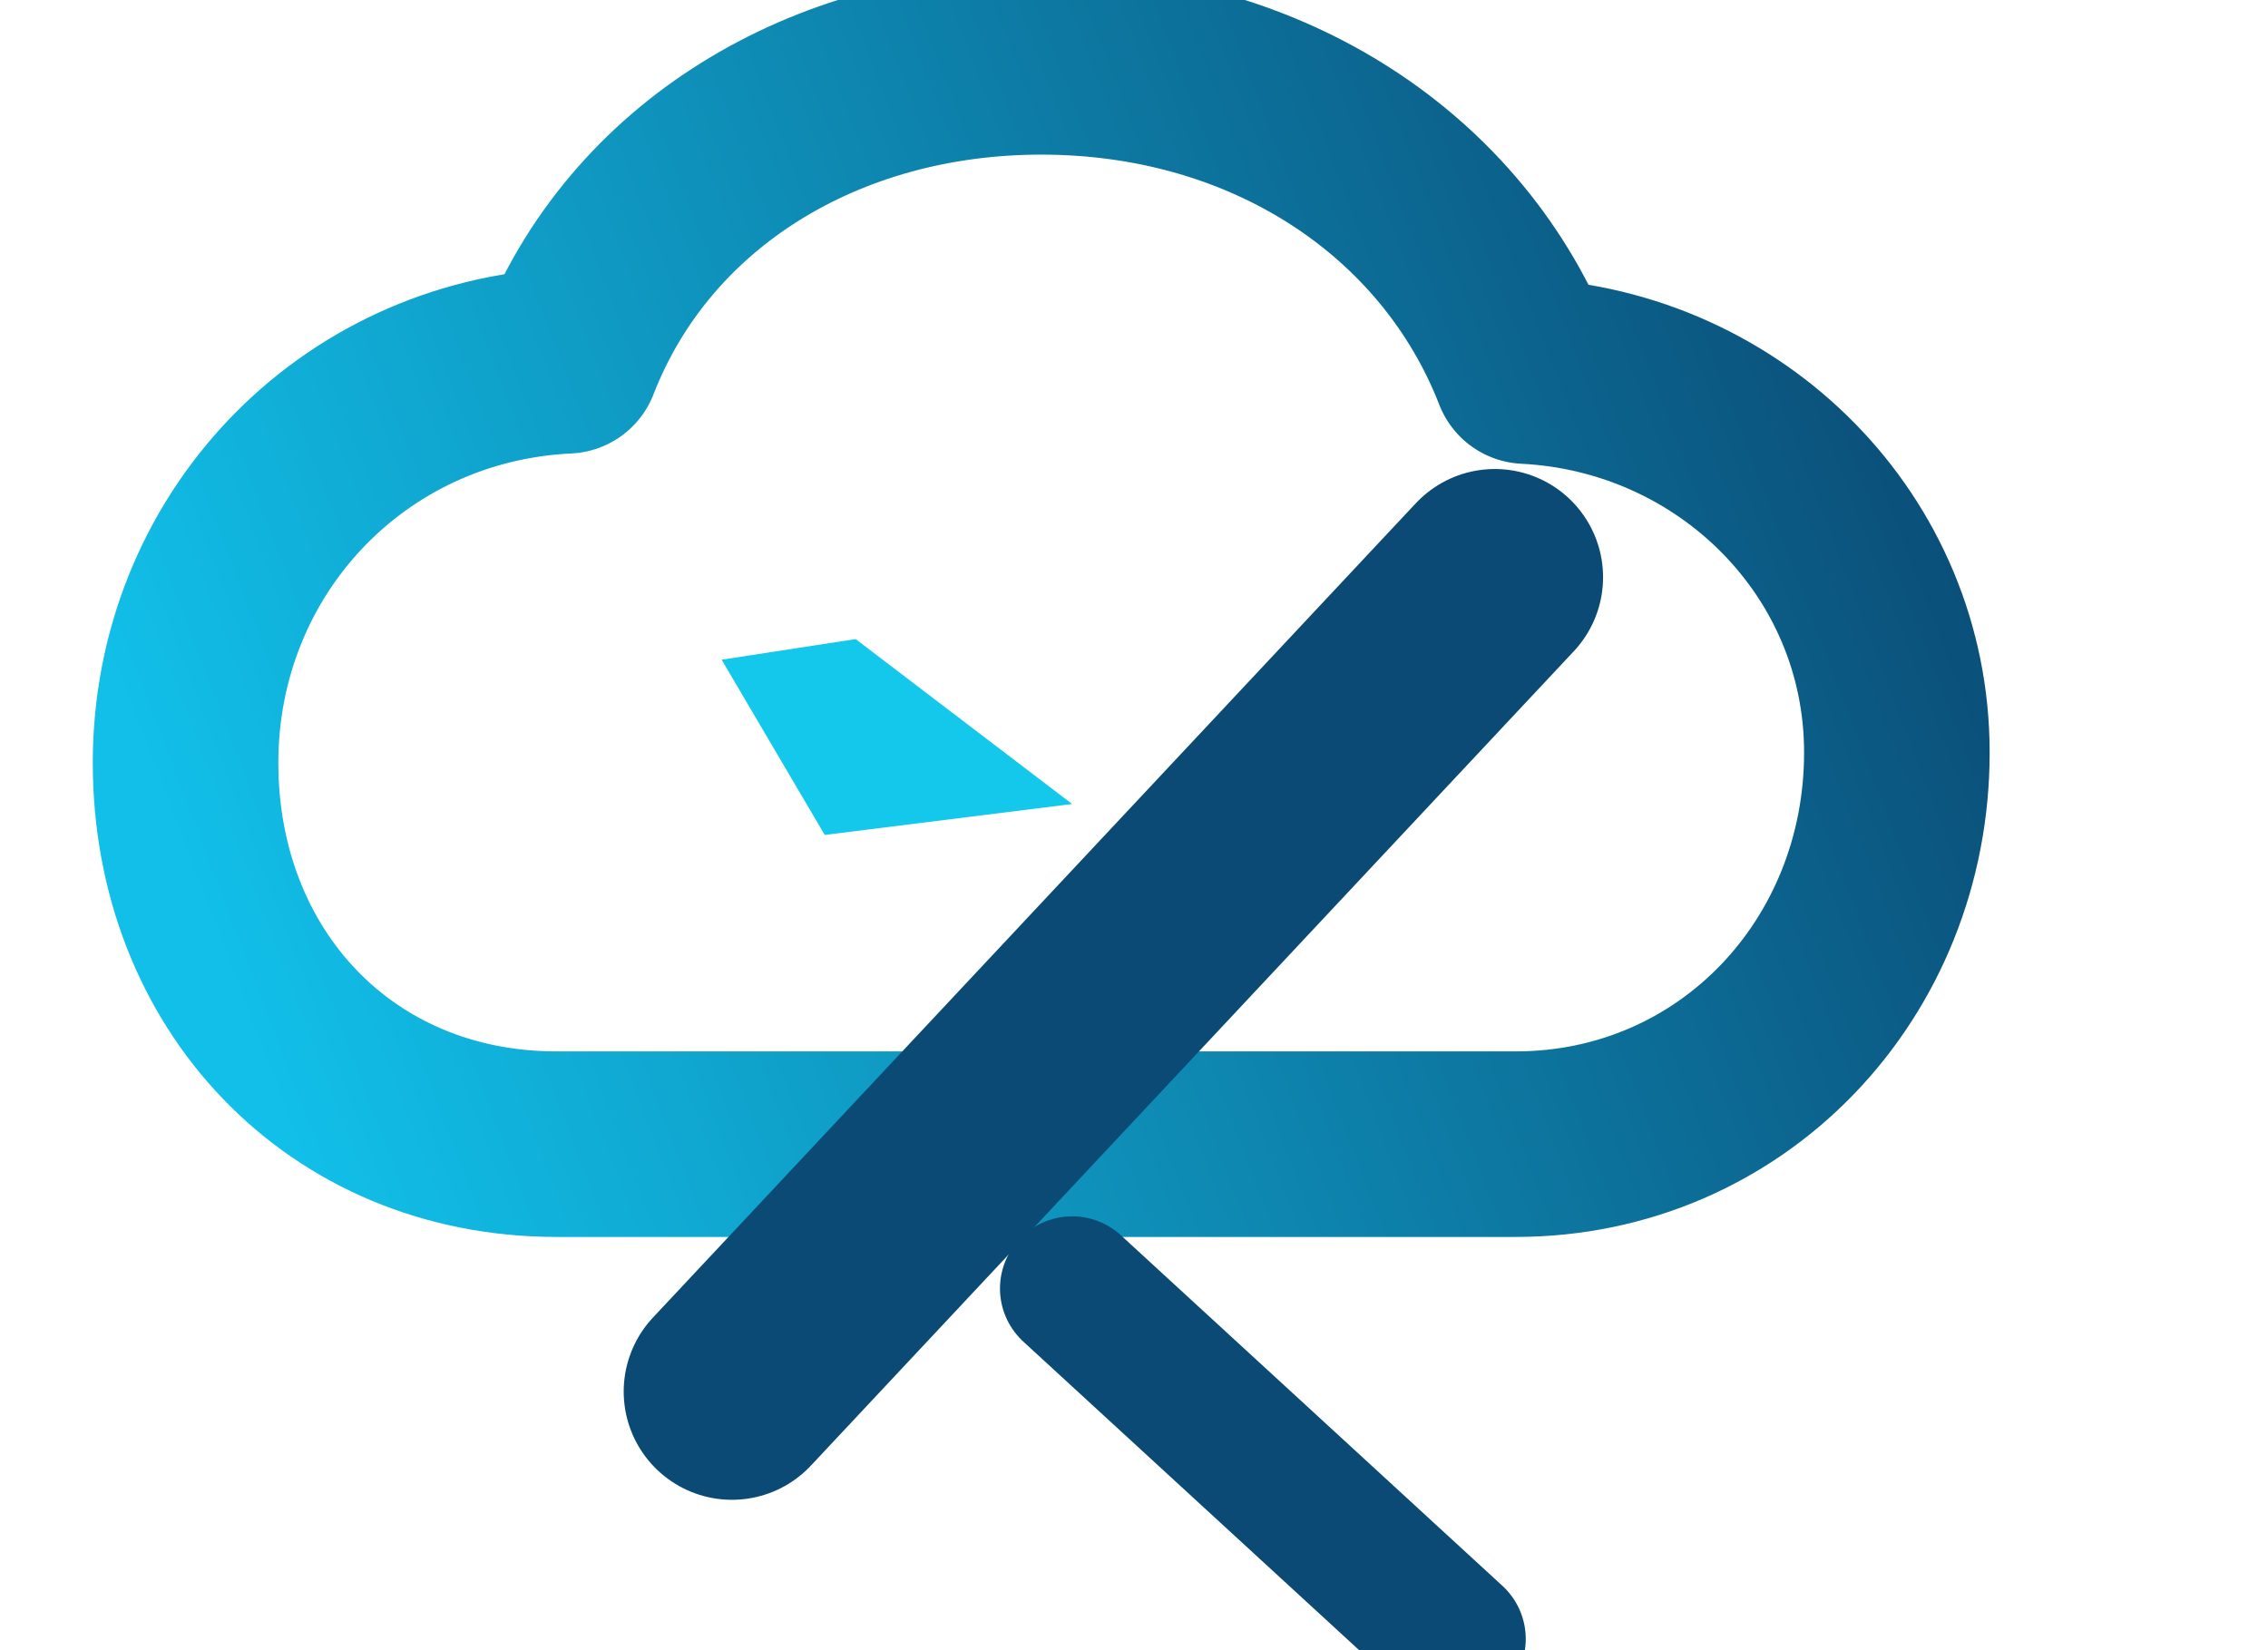
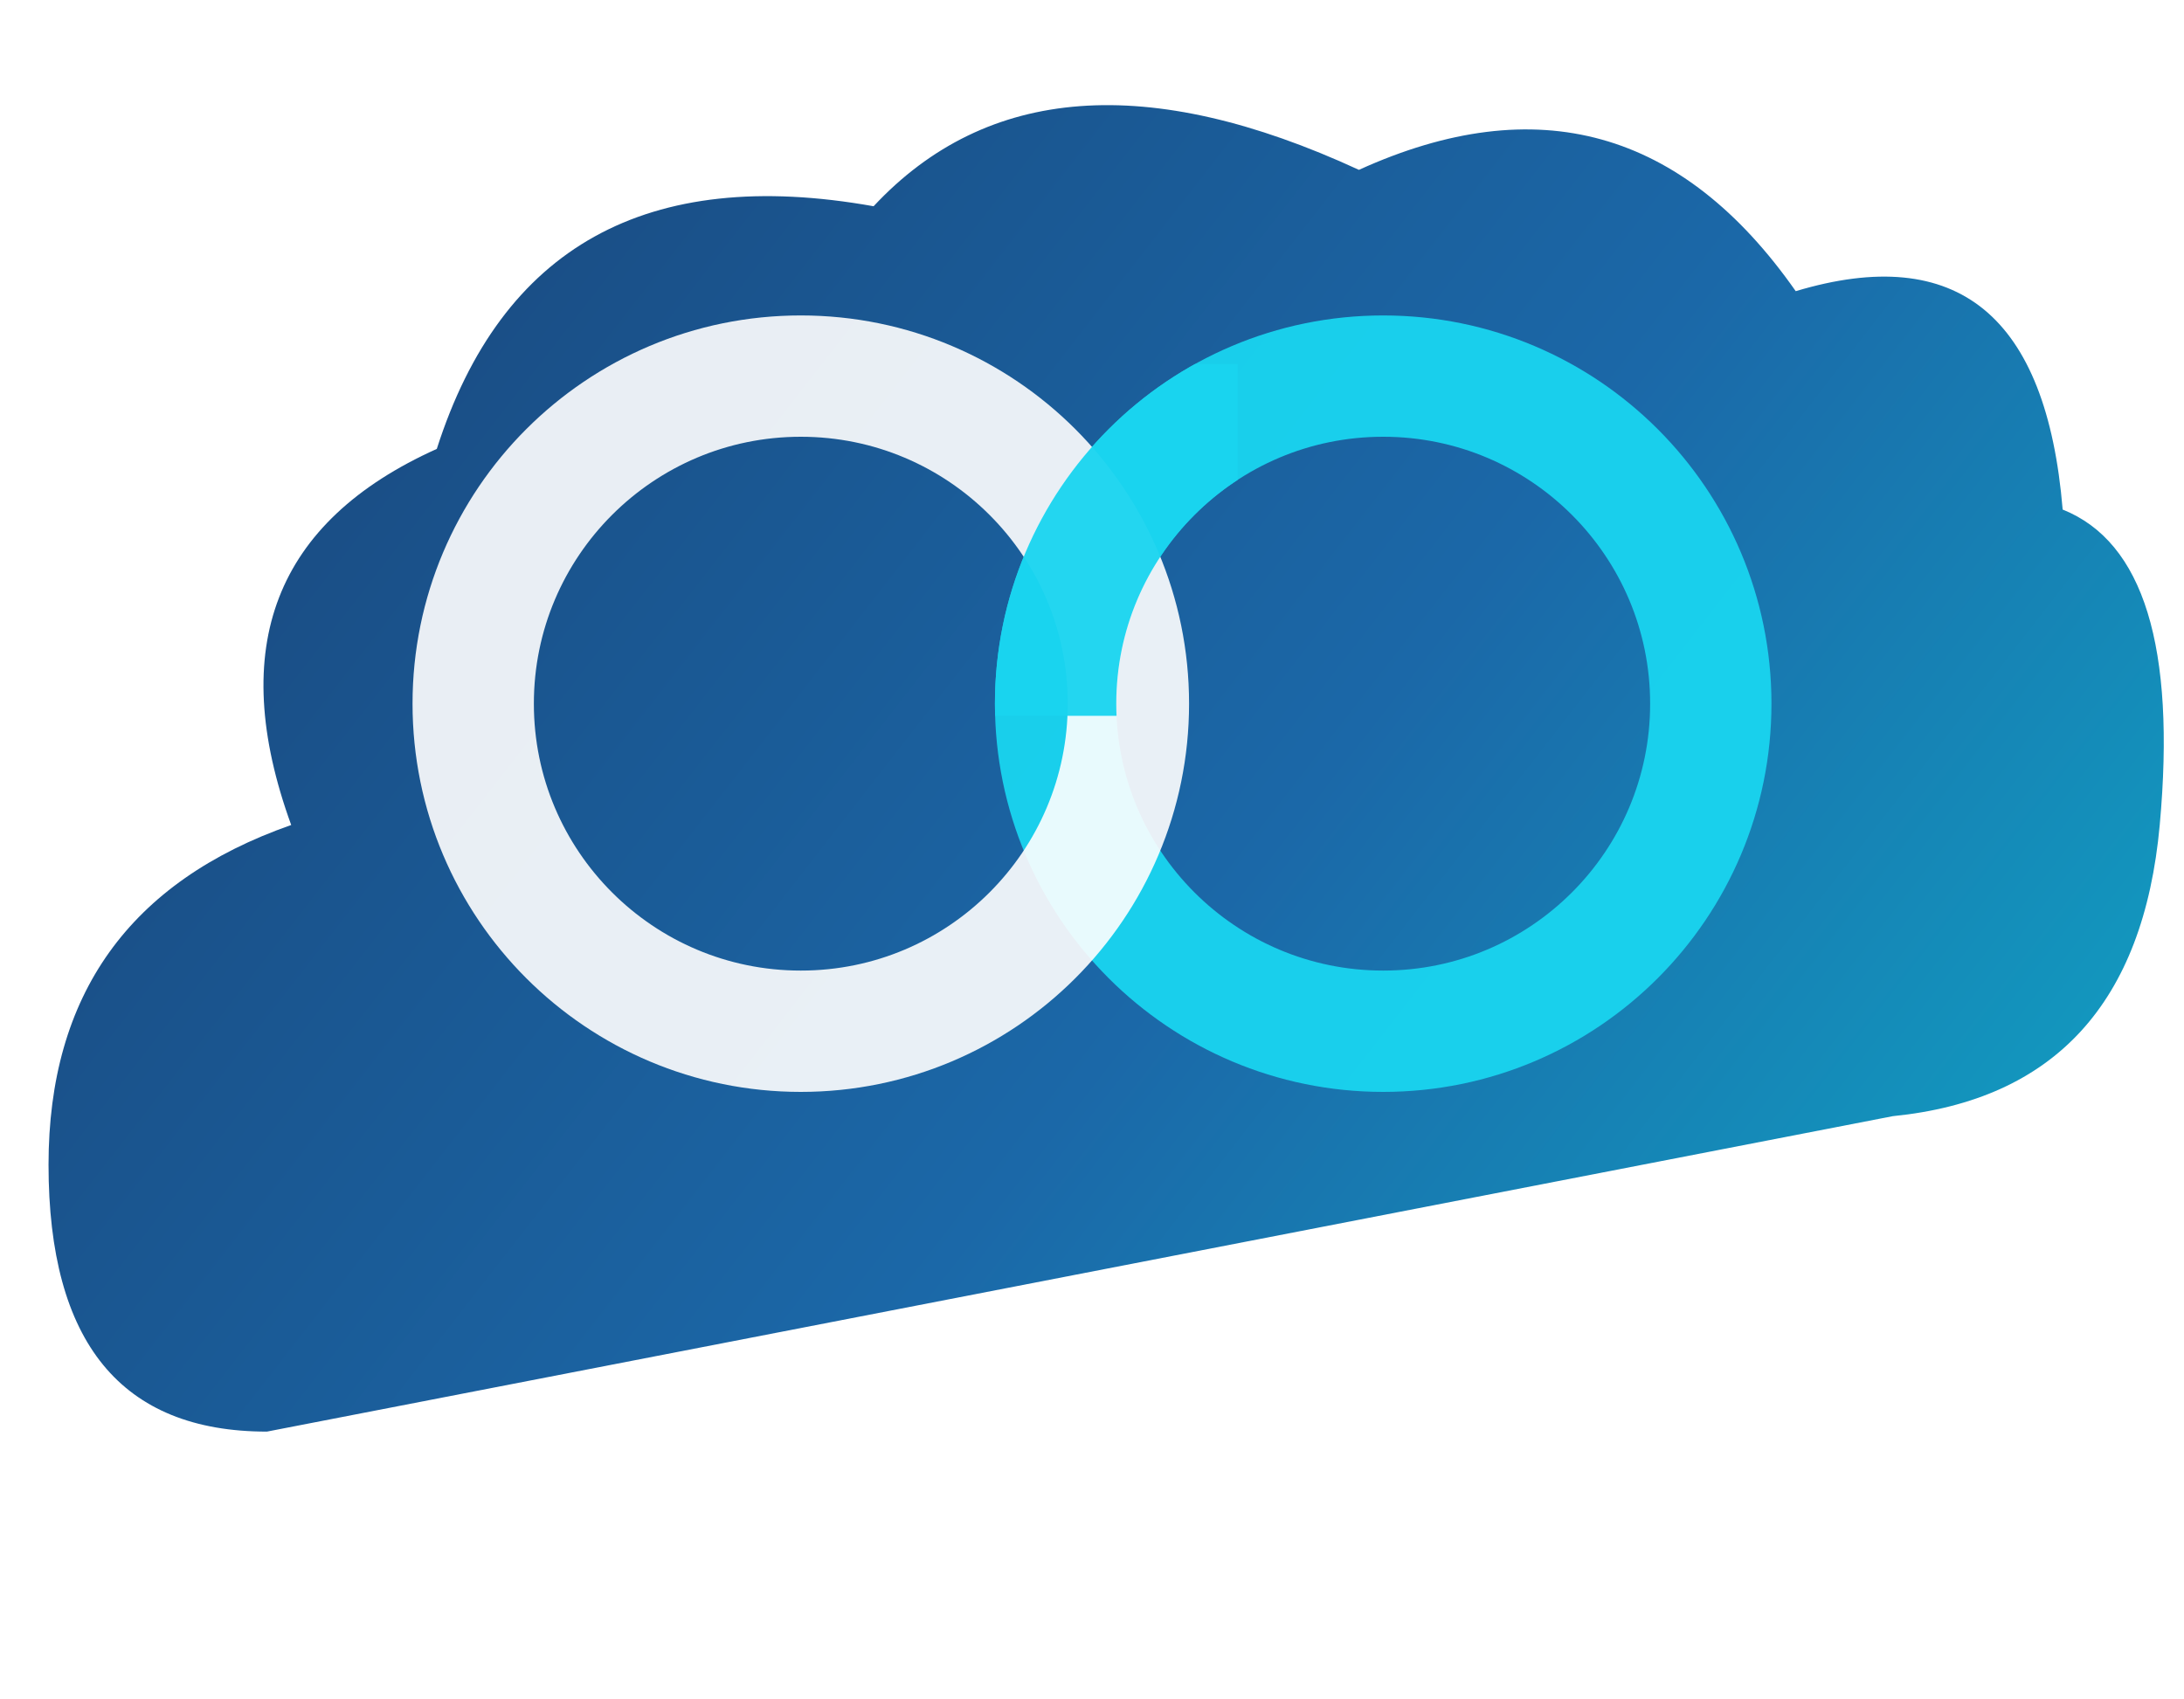
- <svg xmlns="http://www.w3.org/2000/svg" width="220" height="160" viewBox="0 0 220 160" fill="none">
+ <svg xmlns="http://www.w3.org/2000/svg" viewBox="0 0 180 140" width="180" height="140">
  <defs>
-     <linearGradient id="riavaCloud" x1="18" y1="84" x2="186" y2="20" gradientUnits="userSpaceOnUse">
-       <stop stop-color="#11BFE8" />
-       <stop offset="1" stop-color="#0A4A74" />
+     <linearGradient id="cloudGrad" x1="0" y1="0" x2="180" y2="140" gradientUnits="userSpaceOnUse">
+       <stop offset="0%" stop-color="#193f72" />
+       <stop offset="55%" stop-color="#1b68a8" />
+       <stop offset="100%" stop-color="#0db4cc" />
    </linearGradient>
+     <clipPath id="cloudClip">
+       <path d="M 22 118 Q 4 118 4 96 Q 4 75 24 68 Q 16 46 36 37 Q 44 12 72 17 Q 86 2 112 14 Q 134 4 148 24 Q 168 18 170 42 Q 180 46 178 68 Q 176 90 156 92 L 22 118 Z" />
+     </clipPath>
  </defs>
-   <path d="M54 111C33 111 18 95 18 74C18 53 34 36 55 35C62 17 80 6 101 6C123 6 141 18 148 36C168 37 184 53 184 73C184 94 168 111 147 111H54Z" stroke="url(#riavaCloud)" stroke-width="18" stroke-linecap="round" stroke-linejoin="round" />
-   <path d="M71 135L145 56" stroke="#0A4A74" stroke-width="21" stroke-linecap="round" />
-   <path d="M104 125L141 159" stroke="#0A4A74" stroke-width="14" stroke-linecap="round" />
-   <path d="M83 62L104 78L80 81L70 64L83 62Z" fill="#14C8EC" />
+   <path d="M 22 118 Q 4 118 4 96 Q 4 75 24 68 Q 16 46 36 37 Q 44 12 72 17 Q 86 2 112 14 Q 134 4 148 24 Q 168 18 170 42 Q 180 46 178 68 Q 176 90 156 92 L 22 118 Z" fill="url(#cloudGrad)" />
+   <defs>
+     <clipPath id="topZone">
+       <rect x="78" y="30" width="24" height="29" />
+     </clipPath>
+   </defs>
+   <g clip-path="url(#cloudClip)">
+     <circle cx="114" cy="58" r="27" fill="none" stroke="#1ad4f0" stroke-width="10" stroke-opacity="0.95" />
+     <circle cx="66" cy="58" r="27" fill="none" stroke="rgba(255,255,255,0.9)" stroke-width="10" />
+     <circle cx="114" cy="58" r="27" clip-path="url(#topZone)" fill="none" stroke="#1ad4f0" stroke-width="10" stroke-opacity="0.95" />
+   </g>
</svg>
